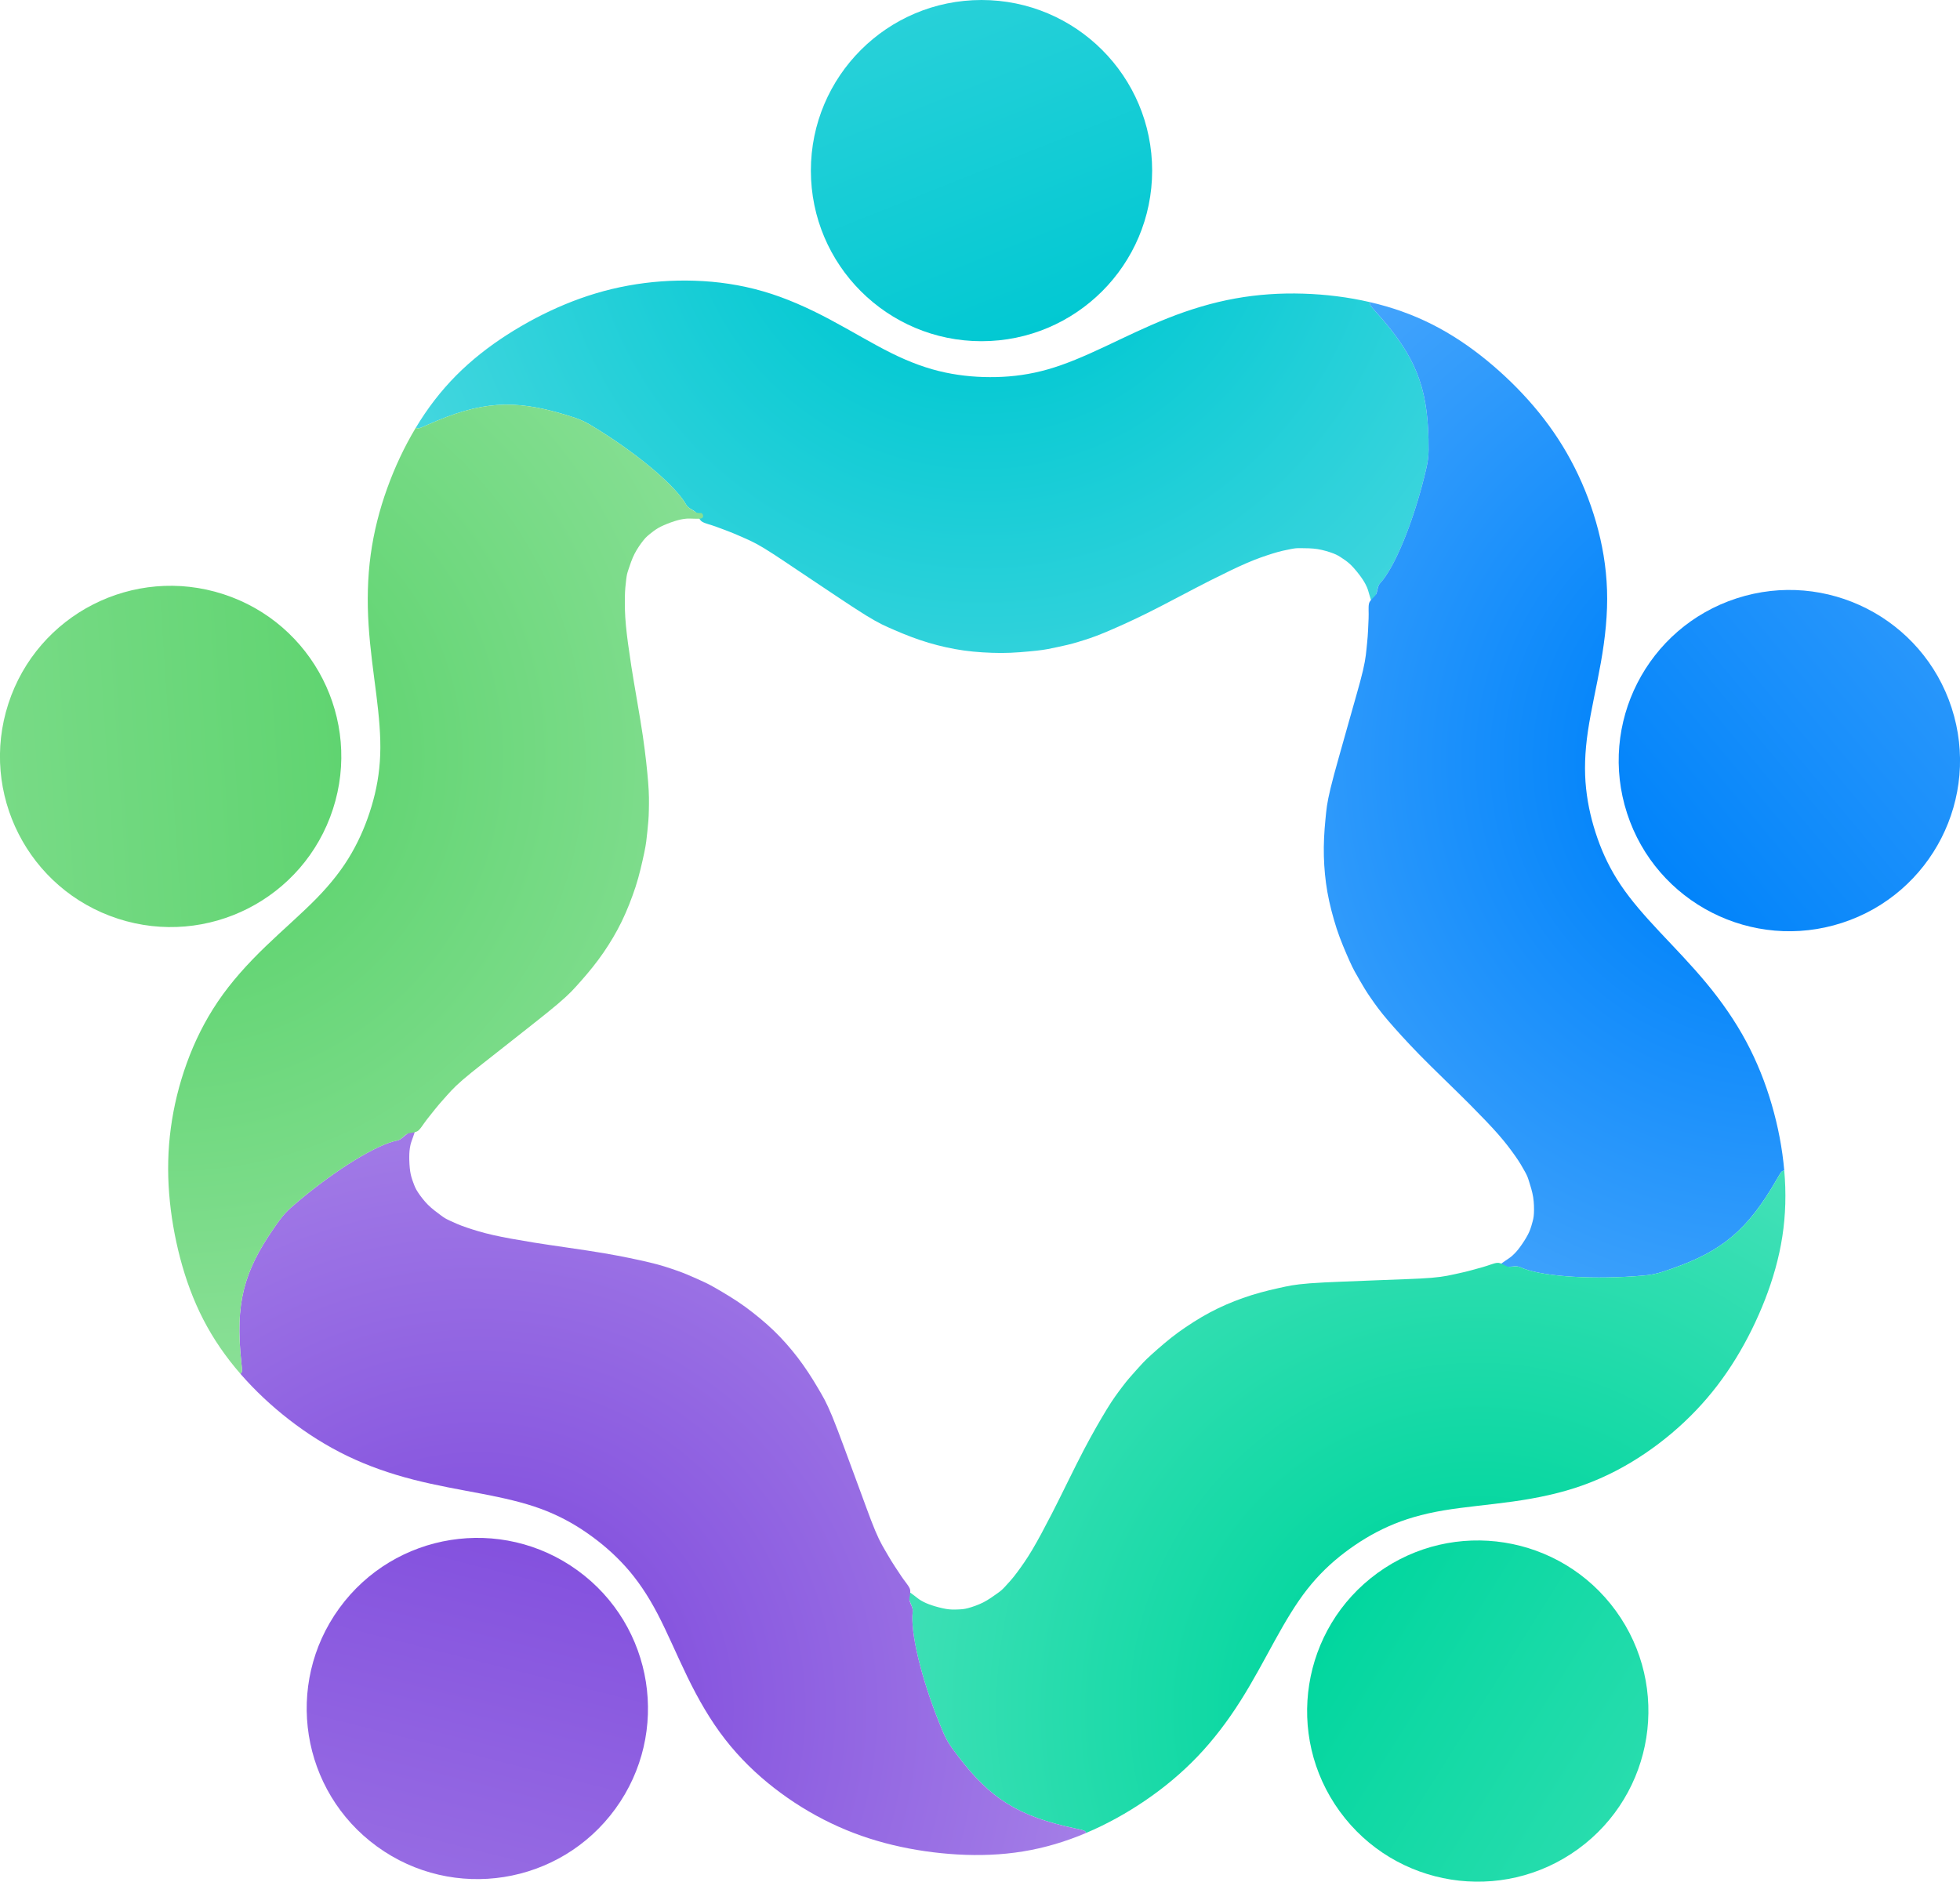
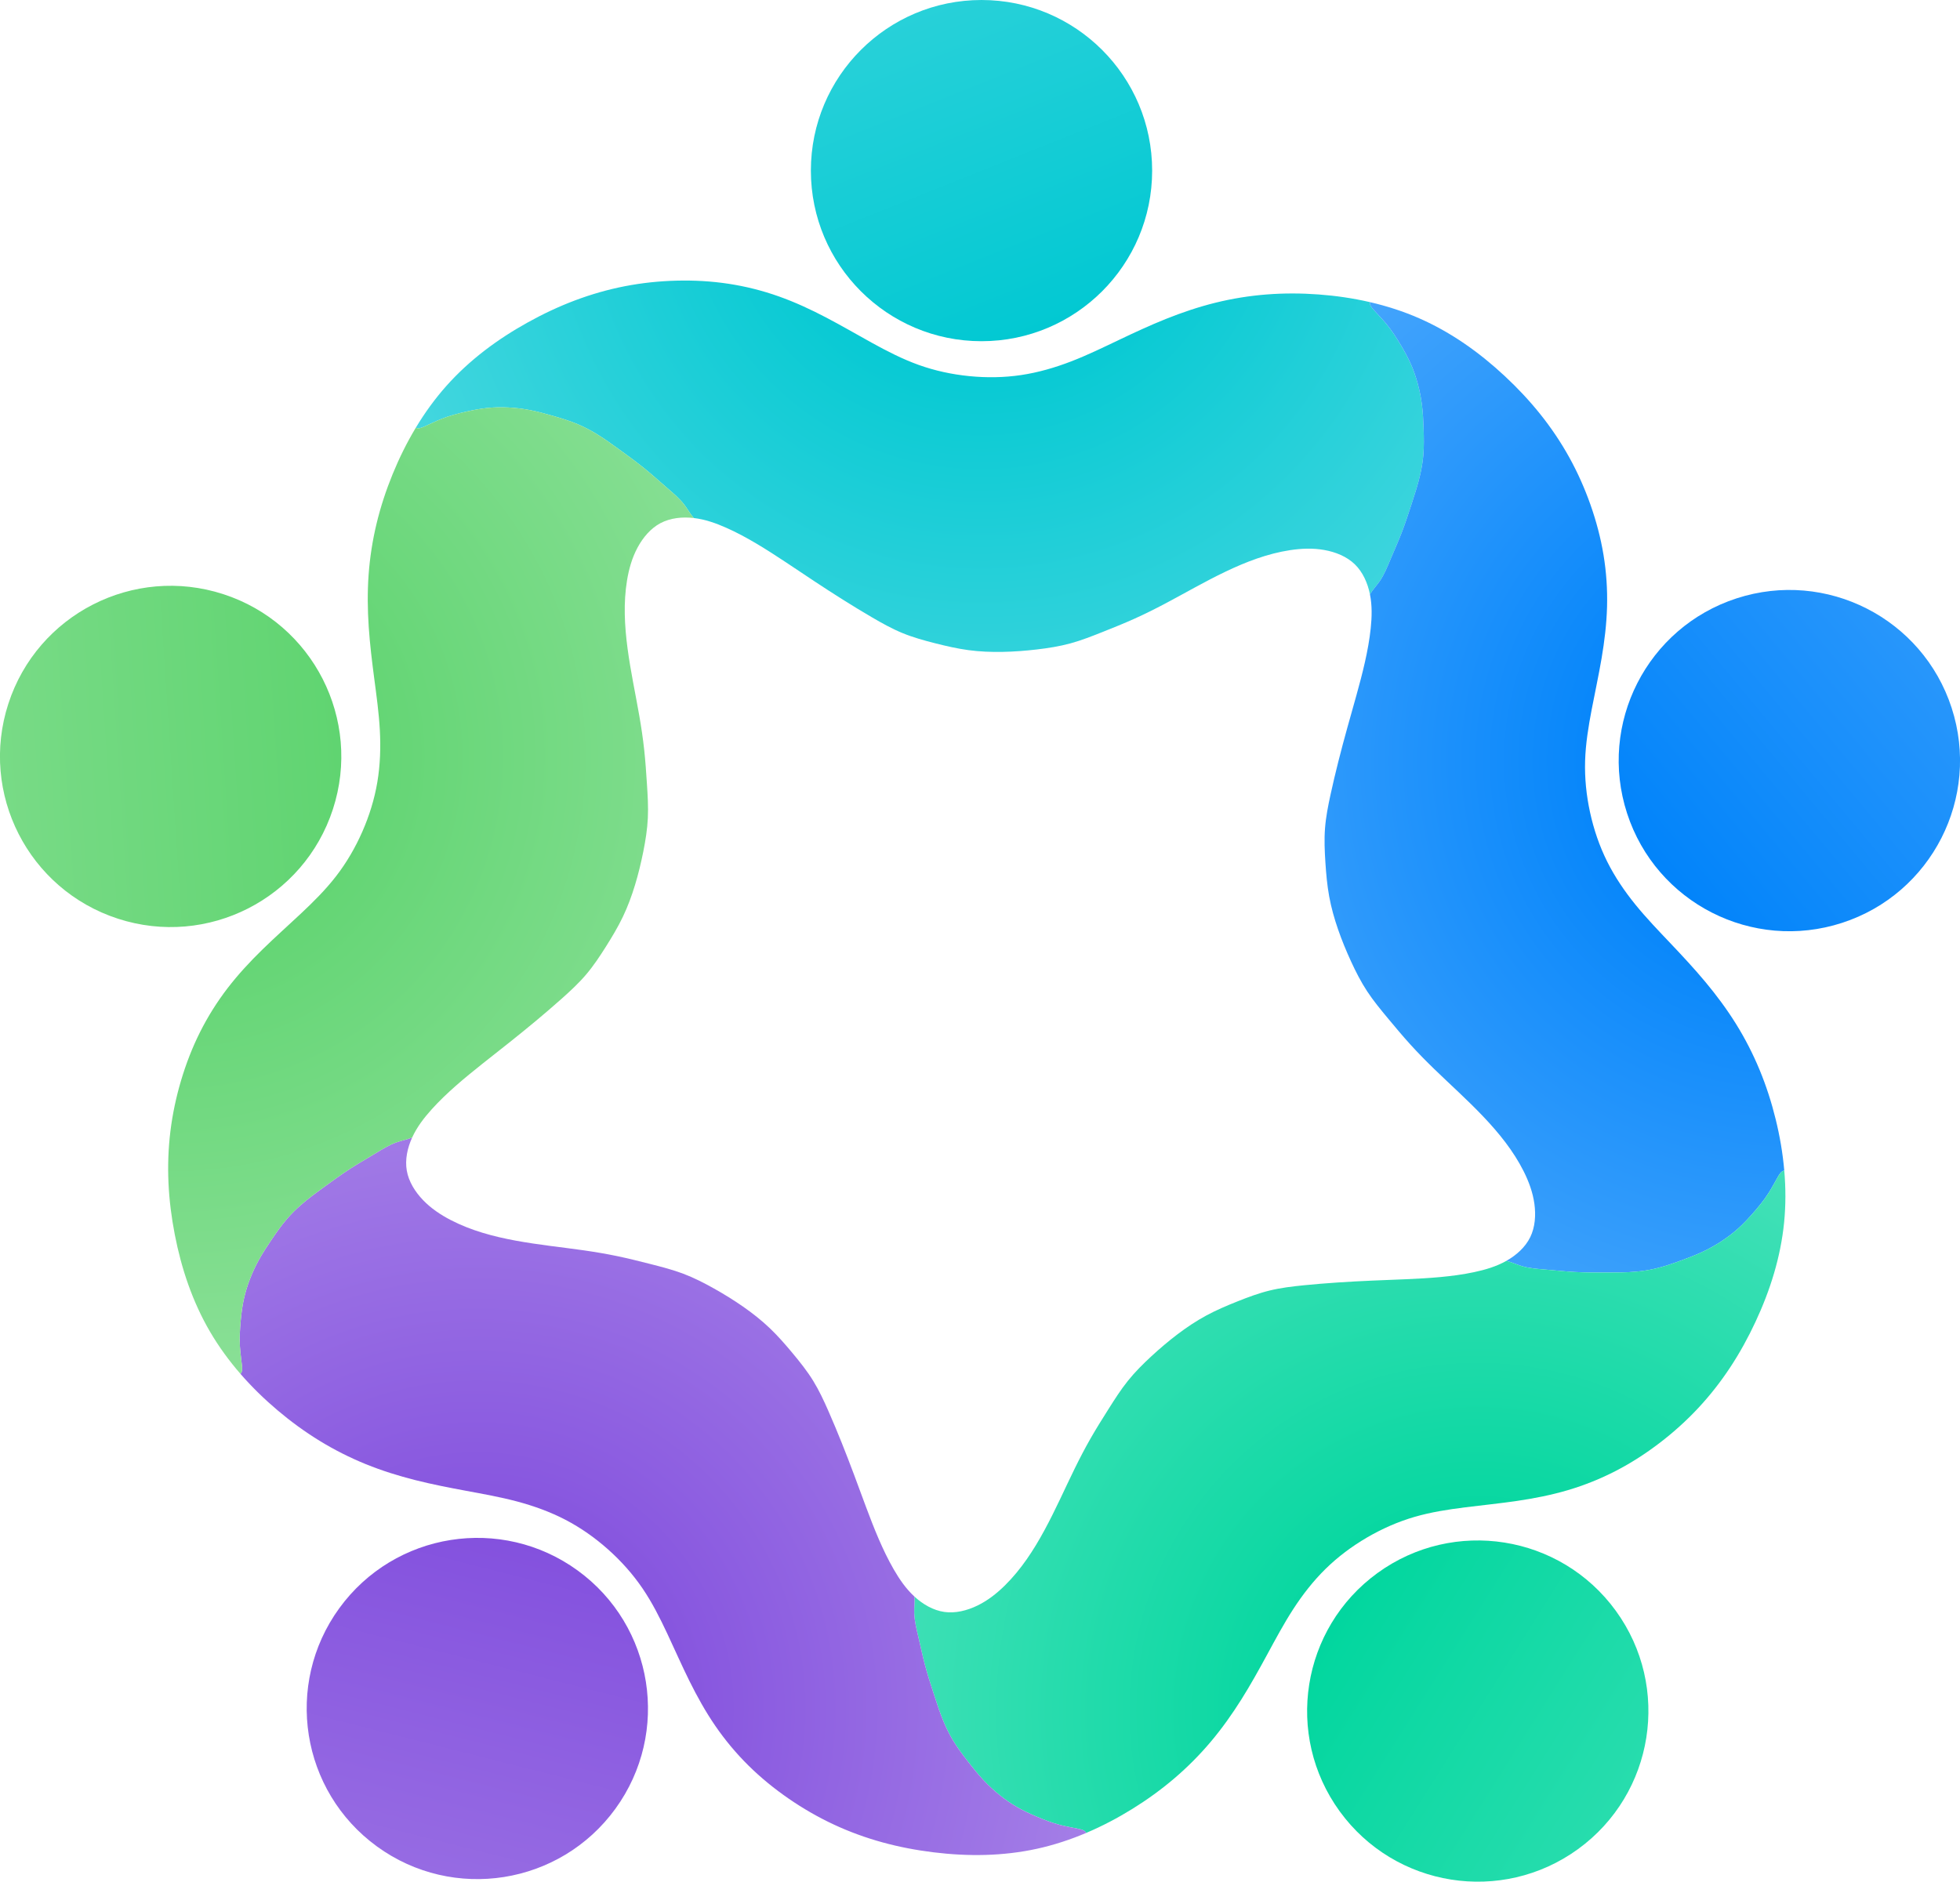
<svg xmlns="http://www.w3.org/2000/svg" viewBox="10.28 9.17 680.45 653.39" width="680.45" height="653.39" role="img" aria-label="Balsm - five identical figures joined in a symmetric ring">
  <defs>
    <radialGradient id="f-emerald" gradientUnits="userSpaceOnUse" cx="351.03" cy="68.41" r="430">
      <stop offset="0.12" stop-color="#5FD470" />
      <stop offset="0.55" stop-color="#8FE19B" />
      <stop offset="1" stop-color="#DCF6E0" />
    </radialGradient>
    <radialGradient id="f-teal" gradientUnits="userSpaceOnUse" cx="351.03" cy="68.41" r="430">
      <stop offset="0.12" stop-color="#00C8D2" />
      <stop offset="0.55" stop-color="#4CD8E0" />
      <stop offset="1" stop-color="#C7F3F5" />
    </radialGradient>
    <radialGradient id="f-blue" gradientUnits="userSpaceOnUse" cx="351.03" cy="68.41" r="430">
      <stop offset="0.12" stop-color="#0083FA" />
      <stop offset="0.55" stop-color="#4CA8FC" />
      <stop offset="1" stop-color="#C7E4FE" />
    </radialGradient>
    <radialGradient id="f-mint" gradientUnits="userSpaceOnUse" cx="351.03" cy="68.41" r="430">
      <stop offset="0.12" stop-color="#00D69E" />
      <stop offset="0.55" stop-color="#4CE2BB" />
      <stop offset="1" stop-color="#C7F6EA" />
    </radialGradient>
    <radialGradient id="f-violet" gradientUnits="userSpaceOnUse" cx="351.03" cy="68.41" r="430">
      <stop offset="0.12" stop-color="#8350DE" />
      <stop offset="0.55" stop-color="#A884E8" />
      <stop offset="1" stop-color="#E4D8F8" />
    </radialGradient>
    <linearGradient id="f-dot-emerald" gradientUnits="userSpaceOnUse" x1="327.3" y1="9.2" x2="374.7" y2="127.7">
      <stop offset="0" stop-color="#79DB87" />
      <stop offset="1" stop-color="#5FD470" />
    </linearGradient>
    <linearGradient id="f-dot-teal" gradientUnits="userSpaceOnUse" x1="327.3" y1="9.2" x2="374.7" y2="127.7">
      <stop offset="0" stop-color="#29D1D9" />
      <stop offset="1" stop-color="#00C8D2" />
    </linearGradient>
    <linearGradient id="f-dot-blue" gradientUnits="userSpaceOnUse" x1="327.3" y1="9.2" x2="374.7" y2="127.7">
      <stop offset="0" stop-color="#2997FB" />
      <stop offset="1" stop-color="#0083FA" />
    </linearGradient>
    <linearGradient id="f-dot-mint" gradientUnits="userSpaceOnUse" x1="327.3" y1="9.2" x2="374.7" y2="127.7">
      <stop offset="0" stop-color="#29DDAE" />
      <stop offset="1" stop-color="#00D69E" />
    </linearGradient>
    <linearGradient id="f-dot-violet" gradientUnits="userSpaceOnUse" x1="327.3" y1="9.2" x2="374.7" y2="127.7">
      <stop offset="0" stop-color="#976CE3" />
      <stop offset="1" stop-color="#8350DE" />
    </linearGradient>
-     <path id="ring-petal-shape-smooth" d="M154.62,157.72 C155.51,158.11 155.58,158.08 158.67,156.7 C177.27,148.39 188.69,147.85 206.09,153.04 C211.93,154.79 213.06,155.3 218.26,158.56 C232.66,167.59 245.03,178.17 248.51,184.44 C249.16,185.62 250.66,186.07 251.69,186.94 C252.53,187.65 252.9,189.72 254.12,190.38 C255.34,191.06 256.9,191.31 259.04,192.12 C261.18,192.93 264.19,193.99 266.94,195.23 C269.7,196.47 271.5,197.09 275.57,199.55 C279.64,202 285.45,206.07 291.34,209.95 C297.23,213.83 305.99,219.84 310.91,222.85 C315.83,225.85 317.25,226.39 320.88,227.98 C324.51,229.57 328.68,231.19 332.69,232.37 C336.69,233.55 340.71,234.46 344.9,235.05 C349.1,235.64 353.68,235.89 357.86,235.91 C362.05,235.92 366.79,235.46 370.04,235.12 C373.29,234.78 374.93,234.38 377.36,233.87 C379.8,233.35 381.94,232.89 384.66,232.05 C387.39,231.22 389.76,230.5 393.72,228.85 C397.68,227.19 402.34,225.13 408.43,222.13 C414.51,219.13 424.44,213.76 430.24,210.84 C436.03,207.93 439.56,206.22 443.21,204.64 C446.87,203.06 449.62,202.16 452.15,201.36 C454.69,200.56 456.81,200.13 458.44,199.82 C460.07,199.52 460.37,199.5 461.92,199.51 C463.46,199.51 465.85,199.54 467.72,199.84 C469.59,200.14 471.68,200.77 473.12,201.32 C474.57,201.86 475.35,202.4 476.41,203.11 C477.47,203.81 478.42,204.49 479.48,205.56 C480.54,206.63 481.87,208.26 482.76,209.51 C483.65,210.76 484.2,211.65 484.84,213.08 C485.47,214.5 485.99,217.32 486.56,218.07 C487.11,218.79 487.85,218.45 488.21,217.9 C488.63,217.39 487.69,216.52 488.06,215.43 C488.49,214.15 488.54,212.62 489.46,211.63 C494.35,206.39 500.58,191.35 504.72,174.87 C506.21,168.91 506.36,167.68 506.21,161.59 C505.77,143.43 501.73,132.74 488.08,117.62 C485.81,115.1 485.76,115.05 485.86,114.08 C478.33,112.34 470.57,111.38 462.76,111.14 C454.94,110.89 447.04,111.39 439.14,112.81 C431.24,114.23 423.36,116.61 415.68,119.66 C408.01,122.7 400.61,126.35 393.66,129.62 C386.69,132.89 380.22,135.68 374.05,137.43 C367.87,139.19 361.98,139.97 356.11,140.1 C350.25,140.23 344.41,139.78 338.44,138.52 C332.45,137.26 326.33,135.06 319.69,131.76 C313.09,128.48 305.98,124.15 298.44,120.13 C290.89,116.1 283.04,112.58 275.14,110.31 C267.24,108.03 259.34,106.91 251.51,106.65 C243.69,106.39 235.92,106.96 228.37,108.34 C220.8,109.71 213.49,111.93 206.47,114.84 C199.46,117.75 192.73,121.31 186.35,125.4 C179.98,129.5 173.97,134.18 168.62,139.58 C163.26,144.98 158.59,151.09 154.62,157.72 Z" />
+     <path id="ring-petal-shape-smooth" d="M154.617,157.717 C155.567,158.16 156.613,157.721 157.614,157.276 C159.708,156.345 161.607,155.391 163.613,154.6 C166.355,153.519 169.3,152.744 172.239,152.085 C174.632,151.548 177.022,151.088 179.442,150.837 C181.845,150.588 184.276,150.545 186.698,150.663 C189.186,150.784 191.664,151.076 194.105,151.541 C196.811,152.055 199.472,152.783 202.128,153.545 C205.115,154.402 208.095,155.303 210.947,156.514 C213.002,157.386 214.99,158.418 216.908,159.562 C219.894,161.343 222.712,163.393 225.531,165.44 C228.454,167.564 231.38,169.685 234.17,171.958 C236.777,174.082 239.266,176.338 241.831,178.553 C243.996,180.423 246.214,182.263 247.92,184.524 C249.028,185.995 249.92,187.644 251.124,189.048 C255.085,189.506 258.843,190.844 262.465,192.457 C266.086,194.071 269.571,195.959 272.976,197.981 C276.381,200.003 279.706,202.158 283.009,204.344 C286.313,206.529 289.595,208.744 292.898,210.93 C296.202,213.115 299.526,215.272 302.877,217.38 C306.227,219.488 309.605,221.547 313.031,223.548 C316.457,225.549 319.933,227.492 323.583,228.993 C327.233,230.495 331.059,231.555 334.907,232.532 C338.755,233.509 342.626,234.403 346.543,234.927 C350.46,235.451 354.423,235.605 358.382,235.53 C362.341,235.455 366.296,235.151 370.234,234.691 C374.172,234.231 378.094,233.615 381.904,232.575 C385.713,231.535 389.411,230.07 393.097,228.602 C396.783,227.133 400.456,225.661 404.066,224.038 C407.676,222.416 411.222,220.643 414.725,218.793 C418.228,216.943 421.687,215.015 425.168,213.126 C428.649,211.238 432.152,209.388 435.726,207.679 C439.299,205.969 442.942,204.401 446.685,203.106 C450.429,201.811 454.273,200.791 458.188,200.199 C462.103,199.608 466.088,199.446 470.021,200.147 C473.955,200.847 477.836,202.411 480.621,205.108 C483.406,207.805 485.095,211.634 485.883,215.543 C486.846,213.964 488.139,212.606 489.195,211.097 C490.818,208.777 491.883,206.098 492.992,203.461 C494.306,200.337 495.683,197.273 496.897,194.137 C498.197,190.781 499.31,187.343 500.426,183.907 C501.502,180.593 502.582,177.28 503.352,173.89 C503.847,171.712 504.215,169.502 504.409,167.279 C504.679,164.192 504.615,161.079 504.508,157.973 C504.412,155.212 504.281,152.456 503.935,149.724 C503.622,147.258 503.134,144.812 502.48,142.408 C501.844,140.069 501.051,137.769 500.072,135.561 C499.086,133.338 497.91,131.207 496.66,129.096 C495.125,126.504 493.478,123.944 491.603,121.67 C490.23,120.006 488.736,118.496 487.203,116.791 C486.471,115.976 485.73,115.117 485.858,114.077 C479.997,112.721 474.028,111.856 468.027,111.413 C462.027,110.971 455.995,110.95 449.999,111.42 C444.002,111.89 438.042,112.851 432.205,114.296 C426.367,115.742 420.653,117.672 415.069,119.909 C409.485,122.145 404.032,124.687 398.599,127.277 C393.167,129.866 387.754,132.503 382.14,134.667 C376.527,136.83 370.712,138.521 364.772,139.406 C358.831,140.291 352.765,140.371 346.77,139.774 C340.775,139.177 334.849,137.902 329.202,135.877 C323.554,133.851 318.183,131.076 312.905,128.169 C307.627,125.263 302.443,122.226 297.114,119.436 C291.786,116.645 286.315,114.101 280.648,112.09 C274.981,110.08 269.119,108.603 263.173,107.701 C257.227,106.799 251.198,106.472 245.182,106.622 C239.166,106.772 233.164,107.401 227.26,108.546 C221.356,109.692 215.552,111.355 209.923,113.473 C204.294,115.592 198.84,118.165 193.577,121.082 C188.314,123.999 183.24,127.26 178.474,130.929 C173.708,134.6 169.248,138.679 165.251,143.17 C161.254,147.66 157.718,152.562 154.617,157.717 Z" />
    <circle id="dot-petal-shape" cx="351.03" cy="68.41" r="59.24" />
    <clipPath id="ring-clip">
      <use href="#ring-petal-shape-smooth" />
      <use href="#ring-petal-shape-smooth" transform="rotate(72 350.27 363.854)" />
      <use href="#ring-petal-shape-smooth" transform="rotate(144 350.27 363.854)" />
      <use href="#ring-petal-shape-smooth" transform="rotate(216 350.27 363.854)" />
      <use href="#ring-petal-shape-smooth" transform="rotate(288 350.27 363.854)" />
    </clipPath>
  </defs>
  <g id="ring" clip-path="url(#ring-clip)">
    <g id="ring-top" fill="url(#f-teal)">
      <use href="#ring-petal-shape-smooth" />
    </g>
    <g id="ring-right" fill="url(#f-blue)" transform="rotate(72 350.27 363.854)">
      <use href="#ring-petal-shape-smooth" />
    </g>
    <g id="ring-lower-right" fill="url(#f-mint)" transform="rotate(144 350.27 363.854)">
      <use href="#ring-petal-shape-smooth" />
    </g>
    <g id="ring-lower-left" fill="url(#f-violet)" transform="rotate(216 350.27 363.854)">
      <use href="#ring-petal-shape-smooth" />
    </g>
    <g id="ring-left" fill="url(#f-emerald)" transform="rotate(288 350.27 363.854)">
      <use href="#ring-petal-shape-smooth" />
    </g>
  </g>
  <g id="dots">
    <g id="dot-top" fill="url(#f-dot-teal)">
      <use href="#dot-petal-shape" />
    </g>
    <g id="dot-right" fill="url(#f-dot-blue)" transform="rotate(72 350.27 363.854)">
      <use href="#dot-petal-shape" />
    </g>
    <g id="dot-lower-right" fill="url(#f-dot-mint)" transform="rotate(144 350.27 363.854)">
      <use href="#dot-petal-shape" />
    </g>
    <g id="dot-lower-left" fill="url(#f-dot-violet)" transform="rotate(216 350.27 363.854)">
      <use href="#dot-petal-shape" />
    </g>
    <g id="dot-left" fill="url(#f-dot-emerald)" transform="rotate(288 350.27 363.854)">
      <use href="#dot-petal-shape" />
    </g>
  </g>
</svg>
